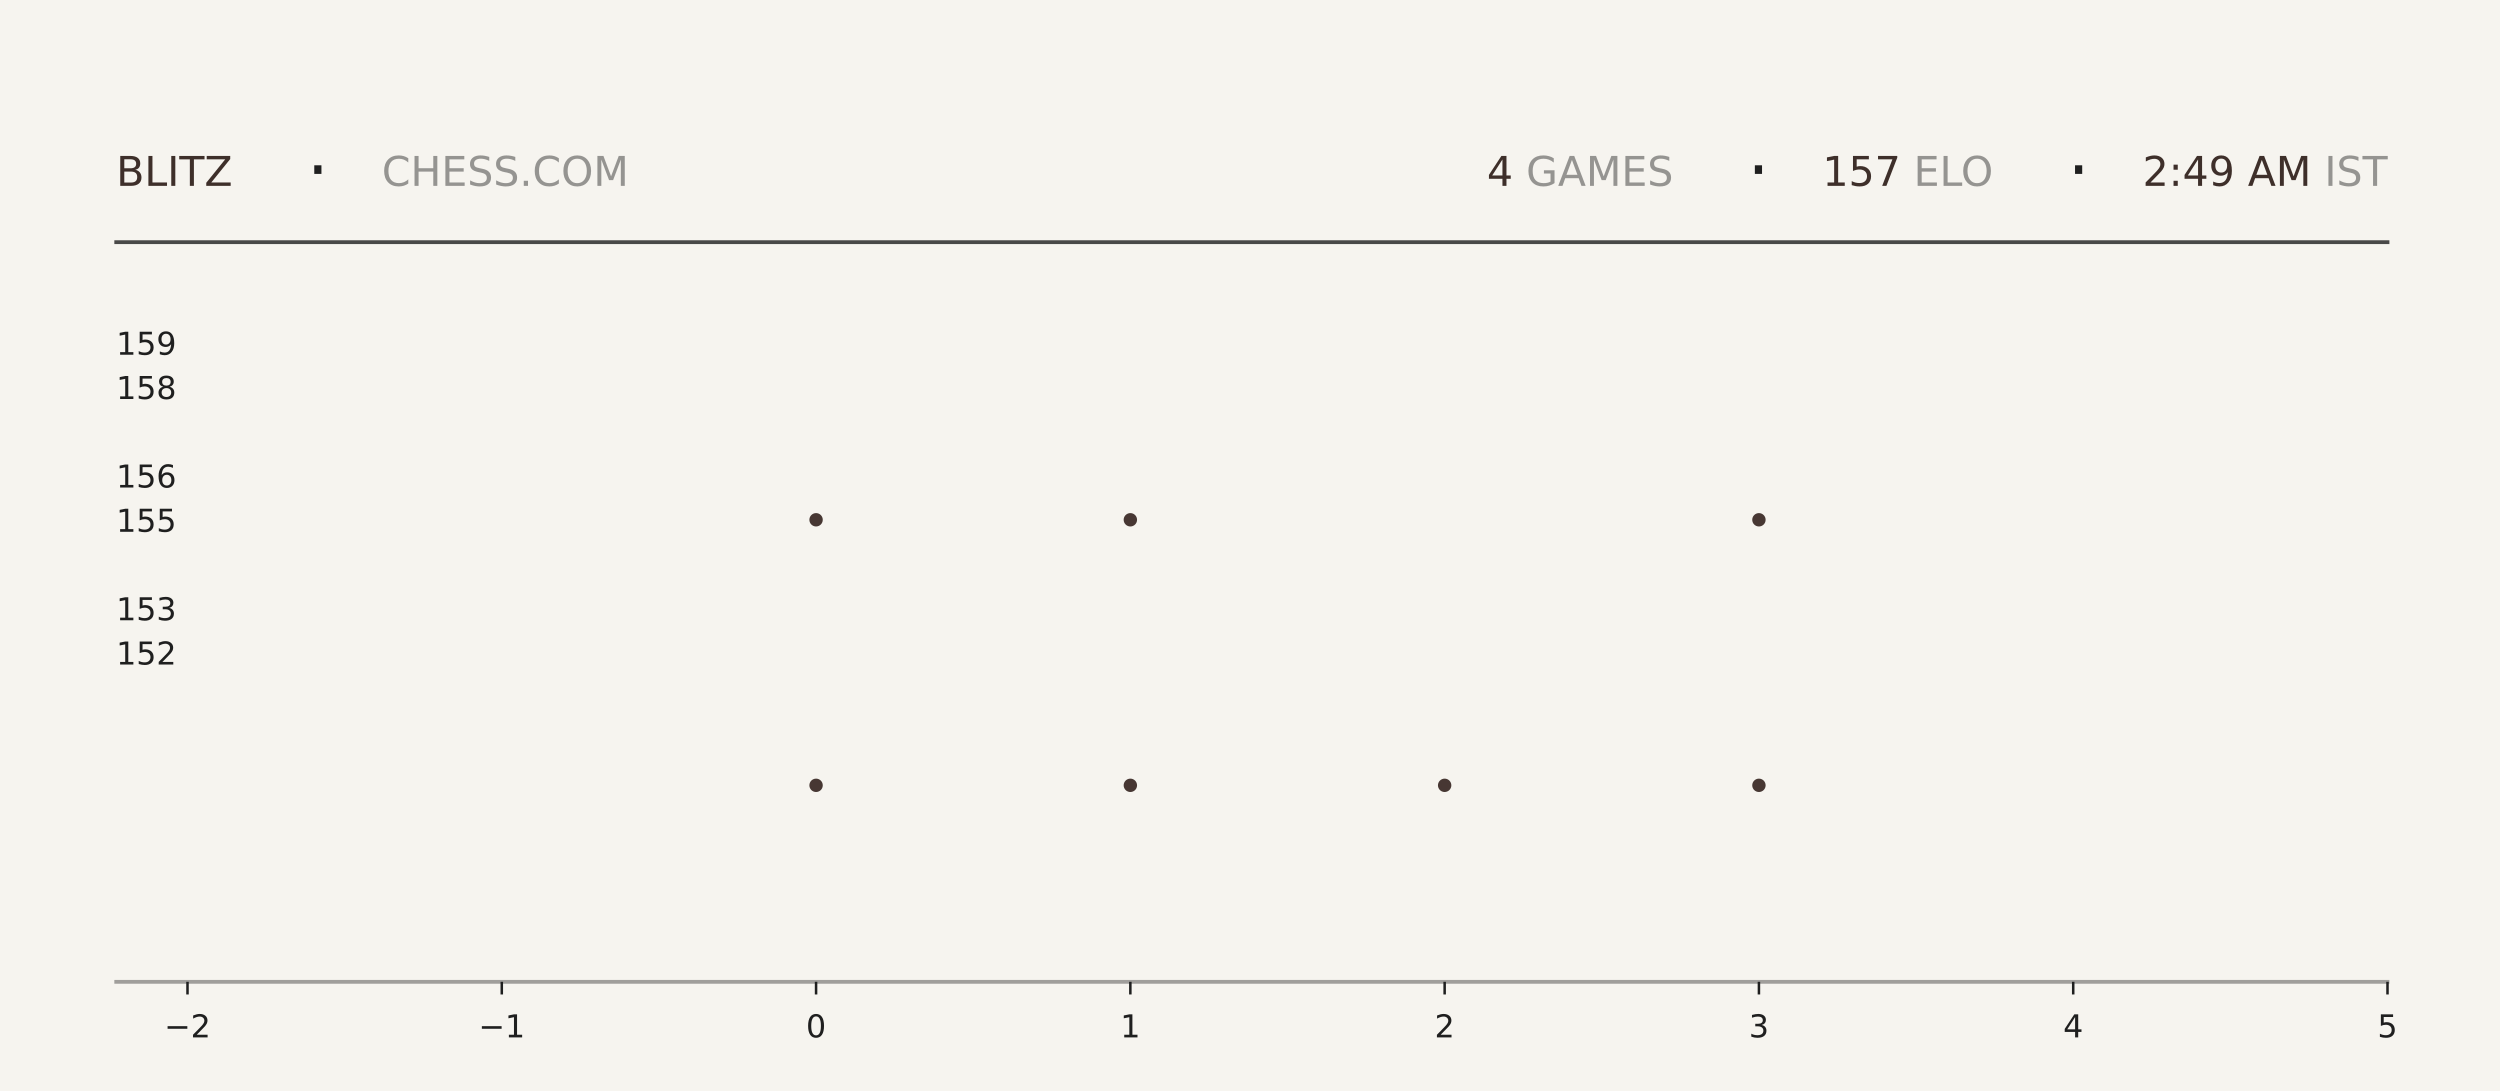
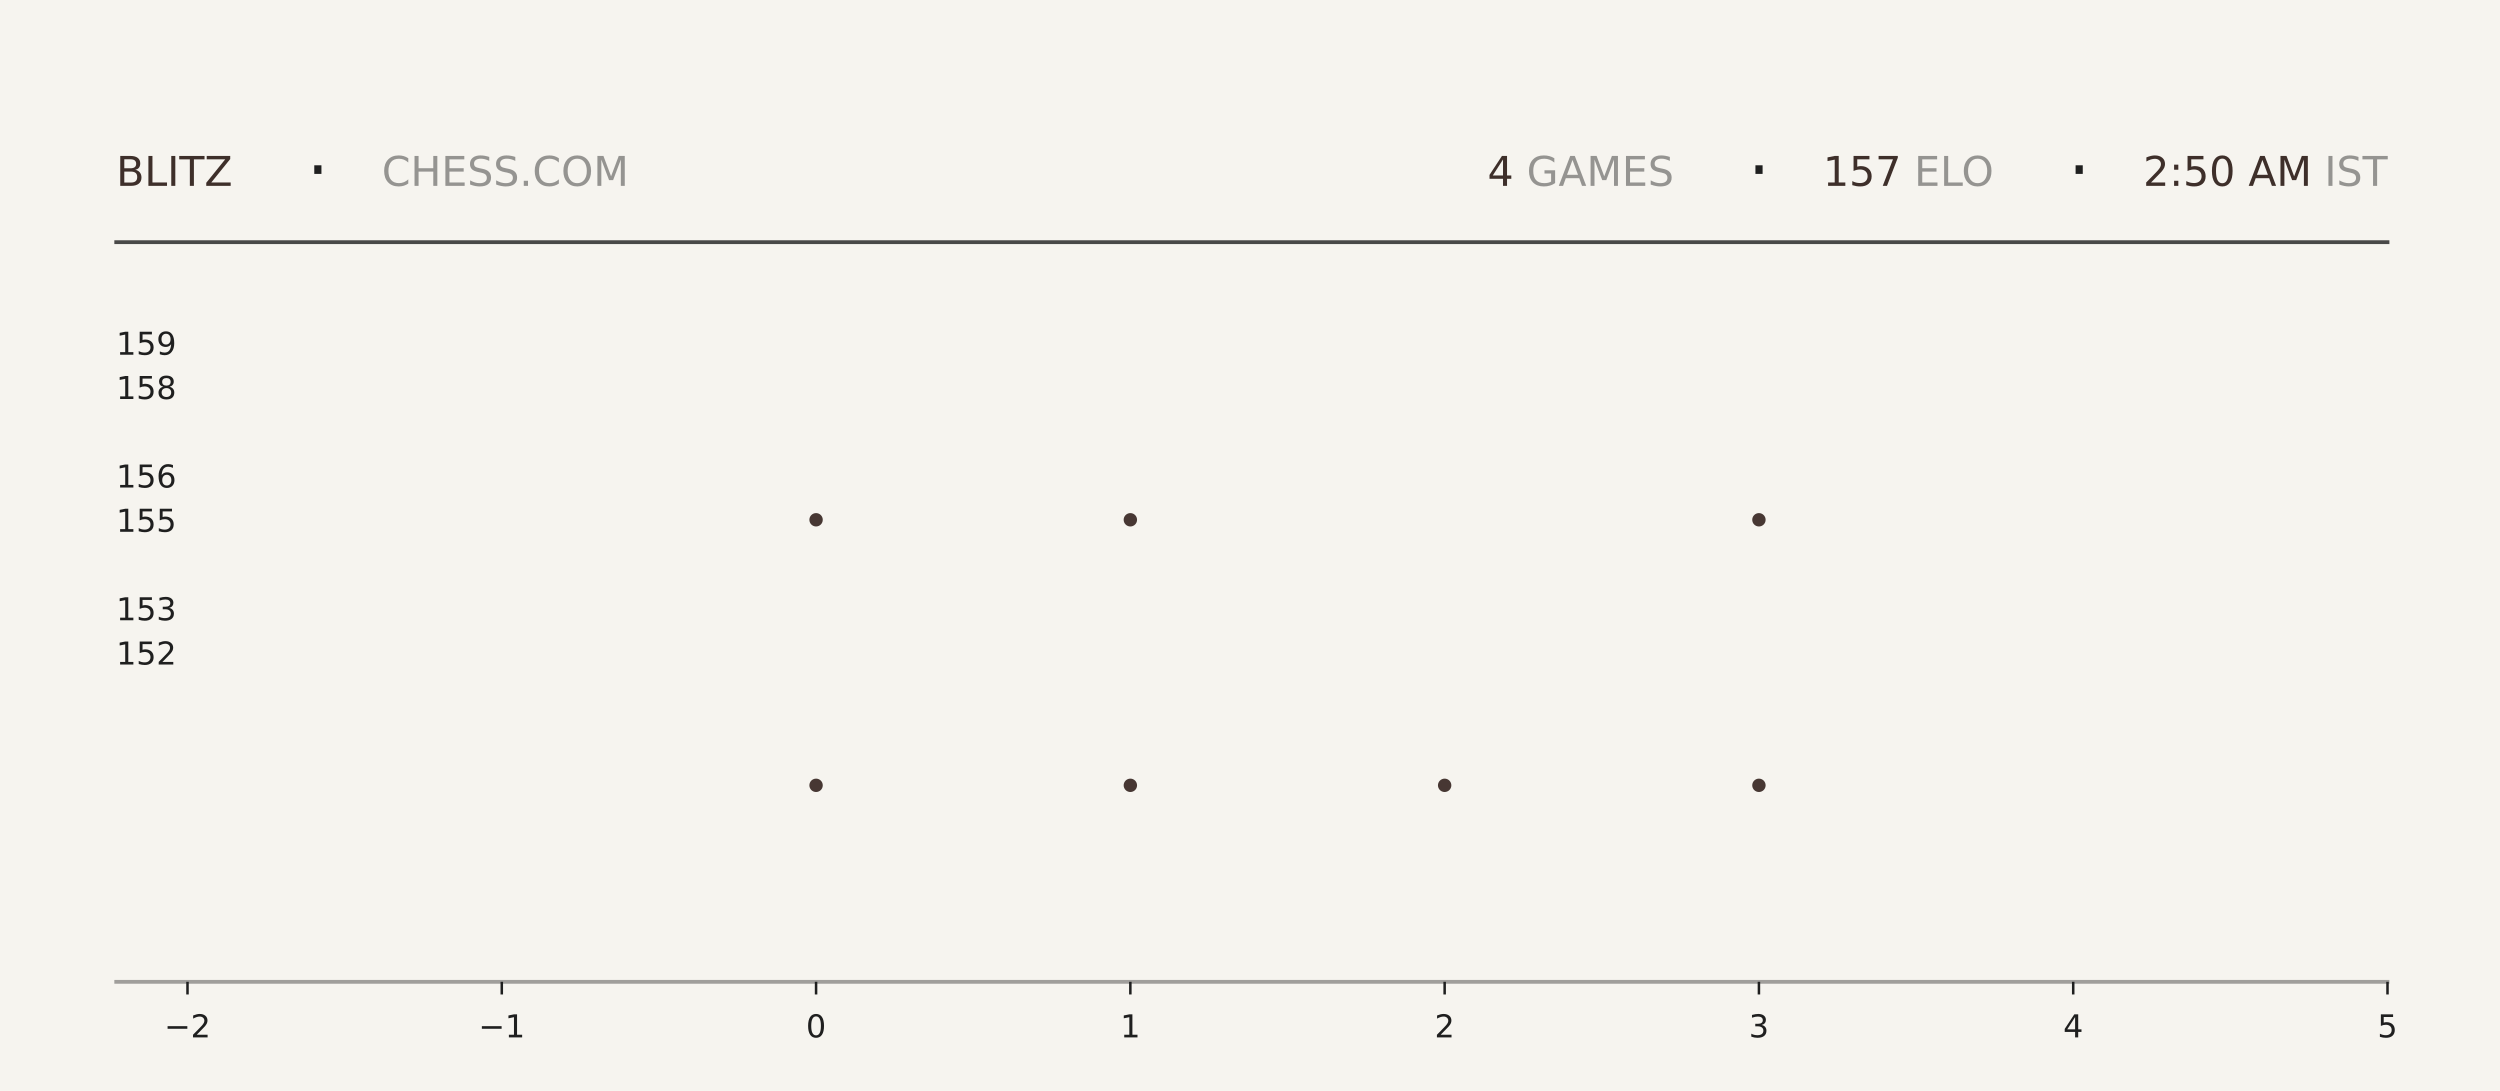
<svg xmlns="http://www.w3.org/2000/svg" xmlns:xlink="http://www.w3.org/1999/xlink" width="792pt" height="345.6pt" viewBox="0 0 792 345.6" version="1.1">
  <defs>
    <style type="text/css">*{stroke-linejoin: round; stroke-linecap: butt}</style>
  </defs>
  <g id="figure_1">
    <g id="patch_1">
      <path d="M 0 345.6  L 792 345.6  L 792 0  L 0 0  z " style="fill: #f6f4ef" />
    </g>
    <g id="axes_1">
      <g id="patch_2">
        <path d="M 59.4 311.04  L 756.36 311.04  L 756.36 103.68  L 59.4 103.68  z " style="fill: #f6f4ef" />
      </g>
      <g id="PathCollection_1">
        <defs>
-           <path id="m08b6d92097" d="M 0 2.121  C 0.563 2.121 1.102 1.898 1.5 1.5  C 1.898 1.102 2.121 0.563 2.121 0  C 2.121 -0.563 1.898 -1.102 1.5 -1.5  C 1.102 -1.898 0.563 -2.121 0 -2.121  C -0.563 -2.121 -1.102 -1.898 -1.5 -1.5  C -1.898 -1.102 -2.121 -0.563 -2.121 0  C -2.121 0.563 -1.898 1.102 -1.5 1.5  C -1.102 1.898 -0.563 2.121 0 2.121  z " />
-         </defs>
-         <g clip-path="url(#pabc12256d9)">
-           <use xlink:href="#m08b6d92097" x="258.531" y="248.79" style="fill: #3e2f2a; fill-opacity: 0.95" />
-           <use xlink:href="#m08b6d92097" x="258.531" y="164.668" style="fill: #3e2f2a; fill-opacity: 0.95" />
+           <path id="m4fe49f4a69" d="M 0 2.121  C 0.563 2.121 1.102 1.898 1.5 1.5  C 1.898 1.102 2.121 0.563 2.121 0  C 2.121 -0.563 1.898 -1.102 1.5 -1.5  C 1.102 -1.898 0.563 -2.121 0 -2.121  C -0.563 -2.121 -1.102 -1.898 -1.5 -1.5  C -1.898 -1.102 -2.121 -0.563 -2.121 0  C -2.121 0.563 -1.898 1.102 -1.5 1.5  C -1.102 1.898 -0.563 2.121 0 2.121  z " />
+         </defs>
+         <g clip-path="url(#pbbfb693841)">
+           <use xlink:href="#m4fe49f4a69" x="258.531" y="248.79" style="fill: #3e2f2a; fill-opacity: 0.95" />
+           <use xlink:href="#m4fe49f4a69" x="258.531" y="164.668" style="fill: #3e2f2a; fill-opacity: 0.95" />
        </g>
      </g>
      <g id="PathCollection_2">
-         <g clip-path="url(#pabc12256d9)">
-           <use xlink:href="#m08b6d92097" x="358.097" y="248.79" style="fill: #3e2f2a; fill-opacity: 0.95" />
-           <use xlink:href="#m08b6d92097" x="358.097" y="164.668" style="fill: #3e2f2a; fill-opacity: 0.95" />
-           <use xlink:href="#m08b6d92097" x="358.097" y="80.547" style="fill: #3e2f2a; fill-opacity: 0.95" />
+         <g clip-path="url(#pbbfb693841)">
+           <use xlink:href="#m4fe49f4a69" x="358.097" y="248.79" style="fill: #3e2f2a; fill-opacity: 0.95" />
+           <use xlink:href="#m4fe49f4a69" x="358.097" y="164.668" style="fill: #3e2f2a; fill-opacity: 0.95" />
+           <use xlink:href="#m4fe49f4a69" x="358.097" y="80.547" style="fill: #3e2f2a; fill-opacity: 0.95" />
        </g>
      </g>
      <g id="PathCollection_3">
-         <g clip-path="url(#pabc12256d9)">
-           <use xlink:href="#m08b6d92097" x="457.663" y="248.79" style="fill: #3e2f2a; fill-opacity: 0.95" />
+         <g clip-path="url(#pbbfb693841)">
+           <use xlink:href="#m4fe49f4a69" x="457.663" y="248.79" style="fill: #3e2f2a; fill-opacity: 0.95" />
        </g>
      </g>
      <g id="PathCollection_4">
-         <g clip-path="url(#pabc12256d9)">
-           <use xlink:href="#m08b6d92097" x="557.229" y="248.79" style="fill: #3e2f2a; fill-opacity: 0.95" />
-           <use xlink:href="#m08b6d92097" x="557.229" y="164.668" style="fill: #3e2f2a; fill-opacity: 0.95" />
-           <use xlink:href="#m08b6d92097" x="557.229" y="80.547" style="fill: #3e2f2a; fill-opacity: 0.95" />
+         <g clip-path="url(#pbbfb693841)">
+           <use xlink:href="#m4fe49f4a69" x="557.229" y="248.79" style="fill: #3e2f2a; fill-opacity: 0.95" />
+           <use xlink:href="#m4fe49f4a69" x="557.229" y="164.668" style="fill: #3e2f2a; fill-opacity: 0.95" />
+           <use xlink:href="#m4fe49f4a69" x="557.229" y="80.547" style="fill: #3e2f2a; fill-opacity: 0.95" />
        </g>
      </g>
      <g id="matplotlib.axis_1">
        <g id="xtick_1">
          <g id="line2d_1">
            <defs>
-               <path id="md8324f1996" d="M 0 0  L 0 4  " style="stroke: #1f1f1f; stroke-width: 0.8" />
+               <path id="m10ddff8068" d="M 0 0  L 0 4  " style="stroke: #1f1f1f; stroke-width: 0.8" />
            </defs>
            <g>
-               <use xlink:href="#md8324f1996" x="59.4" y="311.04" style="fill: #1f1f1f; stroke: #1f1f1f; stroke-width: 0.8" />
+               <use xlink:href="#m10ddff8068" x="59.4" y="311.04" style="fill: #1f1f1f; stroke: #1f1f1f; stroke-width: 0.8" />
            </g>
          </g>
          <g id="text_1">
            <g style="fill: #1f1f1f" transform="translate(52.02891 328.6384) scale(0.1 -0.1)">
              <defs>
                <path id="DejaVuSans-2212" d="M 678 2272  L 4684 2272  L 4684 1741  L 678 1741  L 678 2272  z " transform="scale(0.015625)" />
                <path id="DejaVuSans-32" d="M 1228 531  L 3431 531  L 3431 0  L 469 0  L 469 531  Q 828 903 1448 1529  Q 2069 2156 2228 2338  Q 2531 2678 2651 2914  Q 2772 3150 2772 3378  Q 2772 3750 2511 3984  Q 2250 4219 1831 4219  Q 1534 4219 1204 4116  Q 875 4013 500 3803  L 500 4441  Q 881 4594 1212 4672  Q 1544 4750 1819 4750  Q 2544 4750 2975 4387  Q 3406 4025 3406 3419  Q 3406 3131 3298 2873  Q 3191 2616 2906 2266  Q 2828 2175 2409 1742  Q 1991 1309 1228 531  z " transform="scale(0.015625)" />
              </defs>
              <use xlink:href="#DejaVuSans-2212" />
              <use xlink:href="#DejaVuSans-32" transform="translate(83.78906 0)" />
            </g>
          </g>
        </g>
        <g id="xtick_2">
          <g id="line2d_2">
            <g>
-               <use xlink:href="#md8324f1996" x="158.966" y="311.04" style="fill: #1f1f1f; stroke: #1f1f1f; stroke-width: 0.8" />
+               <use xlink:href="#m10ddff8068" x="158.966" y="311.04" style="fill: #1f1f1f; stroke: #1f1f1f; stroke-width: 0.8" />
            </g>
          </g>
          <g id="text_2">
            <g style="fill: #1f1f1f" transform="translate(151.5946 328.6384) scale(0.1 -0.1)">
              <defs>
                <path id="DejaVuSans-31" d="M 794 531  L 1825 531  L 1825 4091  L 703 3866  L 703 4441  L 1819 4666  L 2450 4666  L 2450 531  L 3481 531  L 3481 0  L 794 0  L 794 531  z " transform="scale(0.015625)" />
              </defs>
              <use xlink:href="#DejaVuSans-2212" />
              <use xlink:href="#DejaVuSans-31" transform="translate(83.78906 0)" />
            </g>
          </g>
        </g>
        <g id="xtick_3">
          <g id="line2d_3">
            <g>
-               <use xlink:href="#md8324f1996" x="258.531" y="311.04" style="fill: #1f1f1f; stroke: #1f1f1f; stroke-width: 0.8" />
+               <use xlink:href="#m10ddff8068" x="258.531" y="311.04" style="fill: #1f1f1f; stroke: #1f1f1f; stroke-width: 0.8" />
            </g>
          </g>
          <g id="text_3">
            <g style="fill: #1f1f1f" transform="translate(255.3502 328.6384) scale(0.1 -0.1)">
              <defs>
                <path id="DejaVuSans-30" d="M 2034 4250  Q 1547 4250 1301 3770  Q 1056 3291 1056 2328  Q 1056 1369 1301 889  Q 1547 409 2034 409  Q 2525 409 2770 889  Q 3016 1369 3016 2328  Q 3016 3291 2770 3770  Q 2525 4250 2034 4250  z M 2034 4750  Q 2819 4750 3233 4129  Q 3647 3509 3647 2328  Q 3647 1150 3233 529  Q 2819 -91 2034 -91  Q 1250 -91 836 529  Q 422 1150 422 2328  Q 422 3509 836 4129  Q 1250 4750 2034 4750  z " transform="scale(0.015625)" />
              </defs>
              <use xlink:href="#DejaVuSans-30" />
            </g>
          </g>
        </g>
        <g id="xtick_4">
          <g id="line2d_4">
            <g>
-               <use xlink:href="#md8324f1996" x="358.097" y="311.04" style="fill: #1f1f1f; stroke: #1f1f1f; stroke-width: 0.8" />
+               <use xlink:href="#m10ddff8068" x="358.097" y="311.04" style="fill: #1f1f1f; stroke: #1f1f1f; stroke-width: 0.8" />
            </g>
          </g>
          <g id="text_4">
            <g style="fill: #1f1f1f" transform="translate(354.9159 328.6384) scale(0.1 -0.1)">
              <use xlink:href="#DejaVuSans-31" />
            </g>
          </g>
        </g>
        <g id="xtick_5">
          <g id="line2d_5">
            <g>
-               <use xlink:href="#md8324f1996" x="457.663" y="311.04" style="fill: #1f1f1f; stroke: #1f1f1f; stroke-width: 0.8" />
+               <use xlink:href="#m10ddff8068" x="457.663" y="311.04" style="fill: #1f1f1f; stroke: #1f1f1f; stroke-width: 0.8" />
            </g>
          </g>
          <g id="text_5">
            <g style="fill: #1f1f1f" transform="translate(454.4816 328.6384) scale(0.1 -0.1)">
              <use xlink:href="#DejaVuSans-32" />
            </g>
          </g>
        </g>
        <g id="xtick_6">
          <g id="line2d_6">
            <g>
-               <use xlink:href="#md8324f1996" x="557.229" y="311.04" style="fill: #1f1f1f; stroke: #1f1f1f; stroke-width: 0.8" />
+               <use xlink:href="#m10ddff8068" x="557.229" y="311.04" style="fill: #1f1f1f; stroke: #1f1f1f; stroke-width: 0.8" />
            </g>
          </g>
          <g id="text_6">
            <g style="fill: #1f1f1f" transform="translate(554.0473 328.6384) scale(0.1 -0.1)">
              <defs>
                <path id="DejaVuSans-33" d="M 2597 2516  Q 3050 2419 3304 2112  Q 3559 1806 3559 1356  Q 3559 666 3084 287  Q 2609 -91 1734 -91  Q 1441 -91 1130 -33  Q 819 25 488 141  L 488 750  Q 750 597 1062 519  Q 1375 441 1716 441  Q 2309 441 2620 675  Q 2931 909 2931 1356  Q 2931 1769 2642 2001  Q 2353 2234 1838 2234  L 1294 2234  L 1294 2753  L 1863 2753  Q 2328 2753 2575 2939  Q 2822 3125 2822 3475  Q 2822 3834 2567 4026  Q 2313 4219 1838 4219  Q 1578 4219 1281 4162  Q 984 4106 628 3988  L 628 4550  Q 988 4650 1302 4700  Q 1616 4750 1894 4750  Q 2613 4750 3031 4423  Q 3450 4097 3450 3541  Q 3450 3153 3228 2886  Q 3006 2619 2597 2516  z " transform="scale(0.015625)" />
              </defs>
              <use xlink:href="#DejaVuSans-33" />
            </g>
          </g>
        </g>
        <g id="xtick_7">
          <g id="line2d_7">
            <g>
-               <use xlink:href="#md8324f1996" x="656.794" y="311.04" style="fill: #1f1f1f; stroke: #1f1f1f; stroke-width: 0.8" />
+               <use xlink:href="#m10ddff8068" x="656.794" y="311.04" style="fill: #1f1f1f; stroke: #1f1f1f; stroke-width: 0.8" />
            </g>
          </g>
          <g id="text_7">
            <g style="fill: #1f1f1f" transform="translate(653.613 328.6384) scale(0.1 -0.1)">
              <defs>
                <path id="DejaVuSans-34" d="M 2419 4116  L 825 1625  L 2419 1625  L 2419 4116  z M 2253 4666  L 3047 4666  L 3047 1625  L 3713 1625  L 3713 1100  L 3047 1100  L 3047 0  L 2419 0  L 2419 1100  L 313 1100  L 313 1709  L 2253 4666  z " transform="scale(0.015625)" />
              </defs>
              <use xlink:href="#DejaVuSans-34" />
            </g>
          </g>
        </g>
        <g id="xtick_8">
          <g id="line2d_8">
            <g>
-               <use xlink:href="#md8324f1996" x="756.36" y="311.04" style="fill: #1f1f1f; stroke: #1f1f1f; stroke-width: 0.8" />
+               <use xlink:href="#m10ddff8068" x="756.36" y="311.04" style="fill: #1f1f1f; stroke: #1f1f1f; stroke-width: 0.8" />
            </g>
          </g>
          <g id="text_8">
            <g style="fill: #1f1f1f" transform="translate(753.1788 328.6384) scale(0.1 -0.1)">
              <defs>
                <path id="DejaVuSans-35" d="M 691 4666  L 3169 4666  L 3169 4134  L 1269 4134  L 1269 2991  Q 1406 3038 1543 3061  Q 1681 3084 1819 3084  Q 2600 3084 3056 2656  Q 3513 2228 3513 1497  Q 3513 744 3044 326  Q 2575 -91 1722 -91  Q 1428 -91 1123 -41  Q 819 9 494 109  L 494 744  Q 775 591 1075 516  Q 1375 441 1709 441  Q 2250 441 2565 725  Q 2881 1009 2881 1497  Q 2881 1984 2565 2268  Q 2250 2553 1709 2553  Q 1456 2553 1204 2497  Q 953 2441 691 2322  L 691 4666  z " transform="scale(0.015625)" />
              </defs>
              <use xlink:href="#DejaVuSans-35" />
            </g>
          </g>
        </g>
      </g>
      <g id="matplotlib.axis_2">
        <g id="ytick_1">
          <g id="line2d_9" />
          <g id="text_9">
            <g style="fill: #1f1f1f" transform="translate(36.8125 210.5283) scale(0.1 -0.1)">
              <use xlink:href="#DejaVuSans-31" />
              <use xlink:href="#DejaVuSans-35" transform="translate(63.62305 0)" />
              <use xlink:href="#DejaVuSans-32" transform="translate(127.2461 0)" />
            </g>
          </g>
        </g>
        <g id="ytick_2">
          <g id="line2d_10" />
          <g id="text_10">
            <g style="fill: #1f1f1f" transform="translate(36.8125 196.508) scale(0.1 -0.1)">
              <use xlink:href="#DejaVuSans-31" />
              <use xlink:href="#DejaVuSans-35" transform="translate(63.62305 0)" />
              <use xlink:href="#DejaVuSans-33" transform="translate(127.2461 0)" />
            </g>
          </g>
        </g>
        <g id="ytick_3">
          <g id="line2d_11" />
          <g id="text_11">
            <g style="fill: #1f1f1f" transform="translate(36.8125 168.4675) scale(0.1 -0.1)">
              <use xlink:href="#DejaVuSans-31" />
              <use xlink:href="#DejaVuSans-35" transform="translate(63.62305 0)" />
              <use xlink:href="#DejaVuSans-35" transform="translate(127.2461 0)" />
            </g>
          </g>
        </g>
        <g id="ytick_4">
          <g id="line2d_12" />
          <g id="text_12">
            <g style="fill: #1f1f1f" transform="translate(36.8125 154.4472) scale(0.1 -0.1)">
              <defs>
                <path id="DejaVuSans-36" d="M 2113 2584  Q 1688 2584 1439 2293  Q 1191 2003 1191 1497  Q 1191 994 1439 701  Q 1688 409 2113 409  Q 2538 409 2786 701  Q 3034 994 3034 1497  Q 3034 2003 2786 2293  Q 2538 2584 2113 2584  z M 3366 4563  L 3366 3988  Q 3128 4100 2886 4159  Q 2644 4219 2406 4219  Q 1781 4219 1451 3797  Q 1122 3375 1075 2522  Q 1259 2794 1537 2939  Q 1816 3084 2150 3084  Q 2853 3084 3261 2657  Q 3669 2231 3669 1497  Q 3669 778 3244 343  Q 2819 -91 2113 -91  Q 1303 -91 875 529  Q 447 1150 447 2328  Q 447 3434 972 4092  Q 1497 4750 2381 4750  Q 2619 4750 2861 4703  Q 3103 4656 3366 4563  z " transform="scale(0.015625)" />
              </defs>
              <use xlink:href="#DejaVuSans-31" />
              <use xlink:href="#DejaVuSans-35" transform="translate(63.62305 0)" />
              <use xlink:href="#DejaVuSans-36" transform="translate(127.2461 0)" />
            </g>
          </g>
        </g>
        <g id="ytick_5">
          <g id="line2d_13" />
          <g id="text_13">
            <g style="fill: #1f1f1f" transform="translate(36.8125 126.4066) scale(0.1 -0.1)">
              <defs>
                <path id="DejaVuSans-38" d="M 2034 2216  Q 1584 2216 1326 1975  Q 1069 1734 1069 1313  Q 1069 891 1326 650  Q 1584 409 2034 409  Q 2484 409 2743 651  Q 3003 894 3003 1313  Q 3003 1734 2745 1975  Q 2488 2216 2034 2216  z M 1403 2484  Q 997 2584 770 2862  Q 544 3141 544 3541  Q 544 4100 942 4425  Q 1341 4750 2034 4750  Q 2731 4750 3128 4425  Q 3525 4100 3525 3541  Q 3525 3141 3298 2862  Q 3072 2584 2669 2484  Q 3125 2378 3379 2068  Q 3634 1759 3634 1313  Q 3634 634 3220 271  Q 2806 -91 2034 -91  Q 1263 -91 848 271  Q 434 634 434 1313  Q 434 1759 690 2068  Q 947 2378 1403 2484  z M 1172 3481  Q 1172 3119 1398 2916  Q 1625 2713 2034 2713  Q 2441 2713 2670 2916  Q 2900 3119 2900 3481  Q 2900 3844 2670 4047  Q 2441 4250 2034 4250  Q 1625 4250 1398 4047  Q 1172 3844 1172 3481  z " transform="scale(0.015625)" />
              </defs>
              <use xlink:href="#DejaVuSans-31" />
              <use xlink:href="#DejaVuSans-35" transform="translate(63.62305 0)" />
              <use xlink:href="#DejaVuSans-38" transform="translate(127.2461 0)" />
            </g>
          </g>
        </g>
        <g id="ytick_6">
          <g id="line2d_14" />
          <g id="text_14">
            <g style="fill: #1f1f1f" transform="translate(36.8125 112.3863) scale(0.1 -0.1)">
              <defs>
                <path id="DejaVuSans-39" d="M 703 97  L 703 672  Q 941 559 1184 500  Q 1428 441 1663 441  Q 2288 441 2617 861  Q 2947 1281 2994 2138  Q 2813 1869 2534 1725  Q 2256 1581 1919 1581  Q 1219 1581 811 2004  Q 403 2428 403 3163  Q 403 3881 828 4315  Q 1253 4750 1959 4750  Q 2769 4750 3195 4129  Q 3622 3509 3622 2328  Q 3622 1225 3098 567  Q 2575 -91 1691 -91  Q 1453 -91 1209 -44  Q 966 3 703 97  z M 1959 2075  Q 2384 2075 2632 2365  Q 2881 2656 2881 3163  Q 2881 3666 2632 3958  Q 2384 4250 1959 4250  Q 1534 4250 1286 3958  Q 1038 3666 1038 3163  Q 1038 2656 1286 2365  Q 1534 2075 1959 2075  z " transform="scale(0.015625)" />
              </defs>
              <use xlink:href="#DejaVuSans-31" />
              <use xlink:href="#DejaVuSans-35" transform="translate(63.62305 0)" />
              <use xlink:href="#DejaVuSans-39" transform="translate(127.2461 0)" />
            </g>
          </g>
        </g>
      </g>
    </g>
    <g id="line2d_15">
      <path d="M 36.82 76.723  L 756.36 76.723  " style="fill: none; stroke: #1f1f1f; stroke-opacity: 0.8; stroke-width: 1.2; stroke-linecap: square" />
    </g>
    <g id="line2d_16">
      <path d="M 36.82 311.04  L 756.36 311.04  " style="fill: none; stroke: #1f1f1f; stroke-opacity: 0.4; stroke-width: 1.2; stroke-linecap: square" />
    </g>
    <g id="text_15">
      <g style="fill: #3e2f2a" transform="translate(36.82 58.88319) scale(0.13 -0.13)">
        <defs>
          <path id="DejaVuSans-42" d="M 1259 2228  L 1259 519  L 2272 519  Q 2781 519 3026 730  Q 3272 941 3272 1375  Q 3272 1813 3026 2020  Q 2781 2228 2272 2228  L 1259 2228  z M 1259 4147  L 1259 2741  L 2194 2741  Q 2656 2741 2882 2914  Q 3109 3088 3109 3444  Q 3109 3797 2882 3972  Q 2656 4147 2194 4147  L 1259 4147  z M 628 4666  L 2241 4666  Q 2963 4666 3353 4366  Q 3744 4066 3744 3513  Q 3744 3084 3544 2831  Q 3344 2578 2956 2516  Q 3422 2416 3680 2098  Q 3938 1781 3938 1306  Q 3938 681 3513 340  Q 3088 0 2303 0  L 628 0  L 628 4666  z " transform="scale(0.015625)" />
          <path id="DejaVuSans-4c" d="M 628 4666  L 1259 4666  L 1259 531  L 3531 531  L 3531 0  L 628 0  L 628 4666  z " transform="scale(0.015625)" />
          <path id="DejaVuSans-49" d="M 628 4666  L 1259 4666  L 1259 0  L 628 0  L 628 4666  z " transform="scale(0.015625)" />
          <path id="DejaVuSans-54" d="M -19 4666  L 3928 4666  L 3928 4134  L 2272 4134  L 2272 0  L 1638 0  L 1638 4134  L -19 4134  L -19 4666  z " transform="scale(0.015625)" />
          <path id="DejaVuSans-5a" d="M 359 4666  L 4025 4666  L 4025 4184  L 1075 531  L 4097 531  L 4097 0  L 288 0  L 288 481  L 3238 4134  L 359 4134  L 359 4666  z " transform="scale(0.015625)" />
        </defs>
        <use xlink:href="#DejaVuSans-42" />
        <use xlink:href="#DejaVuSans-4c" transform="translate(68.60352 0)" />
        <use xlink:href="#DejaVuSans-49" transform="translate(124.3164 0)" />
        <use xlink:href="#DejaVuSans-54" transform="translate(153.8086 0)" />
        <use xlink:href="#DejaVuSans-5a" transform="translate(214.8926 0)" />
      </g>
    </g>
    <g id="text_16">
      <g style="fill: #1f1f1f" transform="translate(97.21 61.36662) scale(0.22 -0.22)">
        <defs>
          <path id="DejaVuSans-b7" d="M 684 2619  L 1344 2619  L 1344 1825  L 684 1825  L 684 2619  z " transform="scale(0.015625)" />
        </defs>
        <use xlink:href="#DejaVuSans-b7" />
      </g>
    </g>
    <g id="text_17">
      <g style="fill: #1f1f1f; opacity: 0.45" transform="translate(120.97 58.88319) scale(0.13 -0.13)">
        <defs>
          <path id="DejaVuSans-43" d="M 4122 4306  L 4122 3641  Q 3803 3938 3442 4084  Q 3081 4231 2675 4231  Q 1875 4231 1450 3742  Q 1025 3253 1025 2328  Q 1025 1406 1450 917  Q 1875 428 2675 428  Q 3081 428 3442 575  Q 3803 722 4122 1019  L 4122 359  Q 3791 134 3420 21  Q 3050 -91 2638 -91  Q 1578 -91 968 557  Q 359 1206 359 2328  Q 359 3453 968 4101  Q 1578 4750 2638 4750  Q 3056 4750 3426 4639  Q 3797 4528 4122 4306  z " transform="scale(0.015625)" />
          <path id="DejaVuSans-48" d="M 628 4666  L 1259 4666  L 1259 2753  L 3553 2753  L 3553 4666  L 4184 4666  L 4184 0  L 3553 0  L 3553 2222  L 1259 2222  L 1259 0  L 628 0  L 628 4666  z " transform="scale(0.015625)" />
          <path id="DejaVuSans-45" d="M 628 4666  L 3578 4666  L 3578 4134  L 1259 4134  L 1259 2753  L 3481 2753  L 3481 2222  L 1259 2222  L 1259 531  L 3634 531  L 3634 0  L 628 0  L 628 4666  z " transform="scale(0.015625)" />
          <path id="DejaVuSans-53" d="M 3425 4513  L 3425 3897  Q 3066 4069 2747 4153  Q 2428 4238 2131 4238  Q 1616 4238 1336 4038  Q 1056 3838 1056 3469  Q 1056 3159 1242 3001  Q 1428 2844 1947 2747  L 2328 2669  Q 3034 2534 3370 2195  Q 3706 1856 3706 1288  Q 3706 609 3251 259  Q 2797 -91 1919 -91  Q 1588 -91 1214 -16  Q 841 59 441 206  L 441 856  Q 825 641 1194 531  Q 1563 422 1919 422  Q 2459 422 2753 634  Q 3047 847 3047 1241  Q 3047 1584 2836 1778  Q 2625 1972 2144 2069  L 1759 2144  Q 1053 2284 737 2584  Q 422 2884 422 3419  Q 422 4038 858 4394  Q 1294 4750 2059 4750  Q 2388 4750 2728 4690  Q 3069 4631 3425 4513  z " transform="scale(0.015625)" />
          <path id="DejaVuSans-2e" d="M 684 794  L 1344 794  L 1344 0  L 684 0  L 684 794  z " transform="scale(0.015625)" />
          <path id="DejaVuSans-4f" d="M 2522 4238  Q 1834 4238 1429 3725  Q 1025 3213 1025 2328  Q 1025 1447 1429 934  Q 1834 422 2522 422  Q 3209 422 3611 934  Q 4013 1447 4013 2328  Q 4013 3213 3611 3725  Q 3209 4238 2522 4238  z M 2522 4750  Q 3503 4750 4090 4092  Q 4678 3434 4678 2328  Q 4678 1225 4090 567  Q 3503 -91 2522 -91  Q 1538 -91 948 565  Q 359 1222 359 2328  Q 359 3434 948 4092  Q 1538 4750 2522 4750  z " transform="scale(0.015625)" />
          <path id="DejaVuSans-4d" d="M 628 4666  L 1569 4666  L 2759 1491  L 3956 4666  L 4897 4666  L 4897 0  L 4281 0  L 4281 4097  L 3078 897  L 2444 897  L 1241 4097  L 1241 0  L 628 0  L 628 4666  z " transform="scale(0.015625)" />
        </defs>
        <use xlink:href="#DejaVuSans-43" />
        <use xlink:href="#DejaVuSans-48" transform="translate(69.82422 0)" />
        <use xlink:href="#DejaVuSans-45" transform="translate(145.0195 0)" />
        <use xlink:href="#DejaVuSans-53" transform="translate(208.2031 0)" />
        <use xlink:href="#DejaVuSans-53" transform="translate(271.6797 0)" />
        <use xlink:href="#DejaVuSans-2e" transform="translate(335.1562 0)" />
        <use xlink:href="#DejaVuSans-43" transform="translate(366.9434 0)" />
        <use xlink:href="#DejaVuSans-4f" transform="translate(436.7676 0)" />
        <use xlink:href="#DejaVuSans-4d" transform="translate(515.4785 0)" />
      </g>
    </g>
    <g id="text_18">
-       <g style="fill: #3e2f2a" transform="translate(471.06 58.88319) scale(0.13 -0.13)">
+       <g style="fill: #3e2f2a" transform="translate(471.24 58.88319) scale(0.13 -0.13)">
        <use xlink:href="#DejaVuSans-34" />
      </g>
    </g>
    <g id="text_19">
-       <g style="fill: #1f1f1f; opacity: 0.45" transform="translate(479.34 58.88319) scale(0.13 -0.13)">
+       <g style="fill: #1f1f1f; opacity: 0.45" transform="translate(479.52 58.88319) scale(0.13 -0.13)">
        <defs>
          <path id="DejaVuSans-20" transform="scale(0.015625)" />
          <path id="DejaVuSans-47" d="M 3809 666  L 3809 1919  L 2778 1919  L 2778 2438  L 4434 2438  L 4434 434  Q 4069 175 3628 42  Q 3188 -91 2688 -91  Q 1594 -91 976 548  Q 359 1188 359 2328  Q 359 3472 976 4111  Q 1594 4750 2688 4750  Q 3144 4750 3555 4637  Q 3966 4525 4313 4306  L 4313 3634  Q 3963 3931 3569 4081  Q 3175 4231 2741 4231  Q 1884 4231 1454 3753  Q 1025 3275 1025 2328  Q 1025 1384 1454 906  Q 1884 428 2741 428  Q 3075 428 3337 486  Q 3600 544 3809 666  z " transform="scale(0.015625)" />
          <path id="DejaVuSans-41" d="M 2188 4044  L 1331 1722  L 3047 1722  L 2188 4044  z M 1831 4666  L 2547 4666  L 4325 0  L 3669 0  L 3244 1197  L 1141 1197  L 716 0  L 50 0  L 1831 4666  z " transform="scale(0.015625)" />
        </defs>
        <use xlink:href="#DejaVuSans-20" />
        <use xlink:href="#DejaVuSans-47" transform="translate(31.78711 0)" />
        <use xlink:href="#DejaVuSans-41" transform="translate(109.2773 0)" />
        <use xlink:href="#DejaVuSans-4d" transform="translate(177.6855 0)" />
        <use xlink:href="#DejaVuSans-45" transform="translate(263.9648 0)" />
        <use xlink:href="#DejaVuSans-53" transform="translate(327.1484 0)" />
      </g>
    </g>
    <g id="text_20">
-       <g style="fill: #1f1f1f" transform="translate(553.59 61.36662) scale(0.22 -0.22)">
+       <g style="fill: #1f1f1f" transform="translate(553.77 61.36662) scale(0.22 -0.22)">
        <use xlink:href="#DejaVuSans-b7" />
      </g>
    </g>
    <g id="text_21">
-       <g style="fill: #3e2f2a" transform="translate(577.35 58.88319) scale(0.13 -0.13)">
+       <g style="fill: #3e2f2a" transform="translate(577.53 58.88319) scale(0.13 -0.13)">
        <defs>
          <path id="DejaVuSans-37" d="M 525 4666  L 3525 4666  L 3525 4397  L 1831 0  L 1172 0  L 2766 4134  L 525 4134  L 525 4666  z " transform="scale(0.015625)" />
        </defs>
        <use xlink:href="#DejaVuSans-31" />
        <use xlink:href="#DejaVuSans-35" transform="translate(63.62305 0)" />
        <use xlink:href="#DejaVuSans-37" transform="translate(127.2461 0)" />
      </g>
    </g>
    <g id="text_22">
-       <g style="fill: #1f1f1f; opacity: 0.45" transform="translate(602.1 58.88319) scale(0.13 -0.13)">
+       <g style="fill: #1f1f1f; opacity: 0.45" transform="translate(602.28 58.88319) scale(0.13 -0.13)">
        <use xlink:href="#DejaVuSans-20" />
        <use xlink:href="#DejaVuSans-45" transform="translate(31.78711 0)" />
        <use xlink:href="#DejaVuSans-4c" transform="translate(94.9707 0)" />
        <use xlink:href="#DejaVuSans-4f" transform="translate(147.0586 0)" />
      </g>
    </g>
    <g id="text_23">
-       <g style="fill: #1f1f1f" transform="translate(655.02 61.36662) scale(0.22 -0.22)">
+       <g style="fill: #1f1f1f" transform="translate(655.2 61.36662) scale(0.22 -0.22)">
        <use xlink:href="#DejaVuSans-b7" />
      </g>
    </g>
    <g id="text_24">
-       <g style="fill: #3e2f2a" transform="translate(678.78 58.88319) scale(0.13 -0.13)">
+       <g style="fill: #3e2f2a" transform="translate(678.96 58.88319) scale(0.13 -0.13)">
        <defs>
          <path id="DejaVuSans-3a" d="M 750 794  L 1409 794  L 1409 0  L 750 0  L 750 794  z M 750 3309  L 1409 3309  L 1409 2516  L 750 2516  L 750 3309  z " transform="scale(0.015625)" />
        </defs>
        <use xlink:href="#DejaVuSans-32" />
        <use xlink:href="#DejaVuSans-3a" transform="translate(63.62305 0)" />
-         <use xlink:href="#DejaVuSans-34" transform="translate(97.31445 0)" />
-         <use xlink:href="#DejaVuSans-39" transform="translate(160.9375 0)" />
+         <use xlink:href="#DejaVuSans-35" transform="translate(97.31445 0)" />
+         <use xlink:href="#DejaVuSans-30" transform="translate(160.9375 0)" />
        <use xlink:href="#DejaVuSans-20" transform="translate(224.5605 0)" />
        <use xlink:href="#DejaVuSans-41" transform="translate(256.3477 0)" />
        <use xlink:href="#DejaVuSans-4d" transform="translate(324.7559 0)" />
      </g>
    </g>
    <g id="text_25">
      <g style="fill: #1f1f1f; opacity: 0.45" transform="translate(732.24 58.88319) scale(0.13 -0.13)">
        <use xlink:href="#DejaVuSans-20" />
        <use xlink:href="#DejaVuSans-49" transform="translate(31.78711 0)" />
        <use xlink:href="#DejaVuSans-53" transform="translate(61.2793 0)" />
        <use xlink:href="#DejaVuSans-54" transform="translate(124.7559 0)" />
      </g>
    </g>
  </g>
  <defs>
-     <clipPath id="pabc12256d9">
+     <clipPath id="pbbfb693841">
      <rect x="59.4" y="103.68" width="696.96" height="207.36" />
    </clipPath>
  </defs>
</svg>
